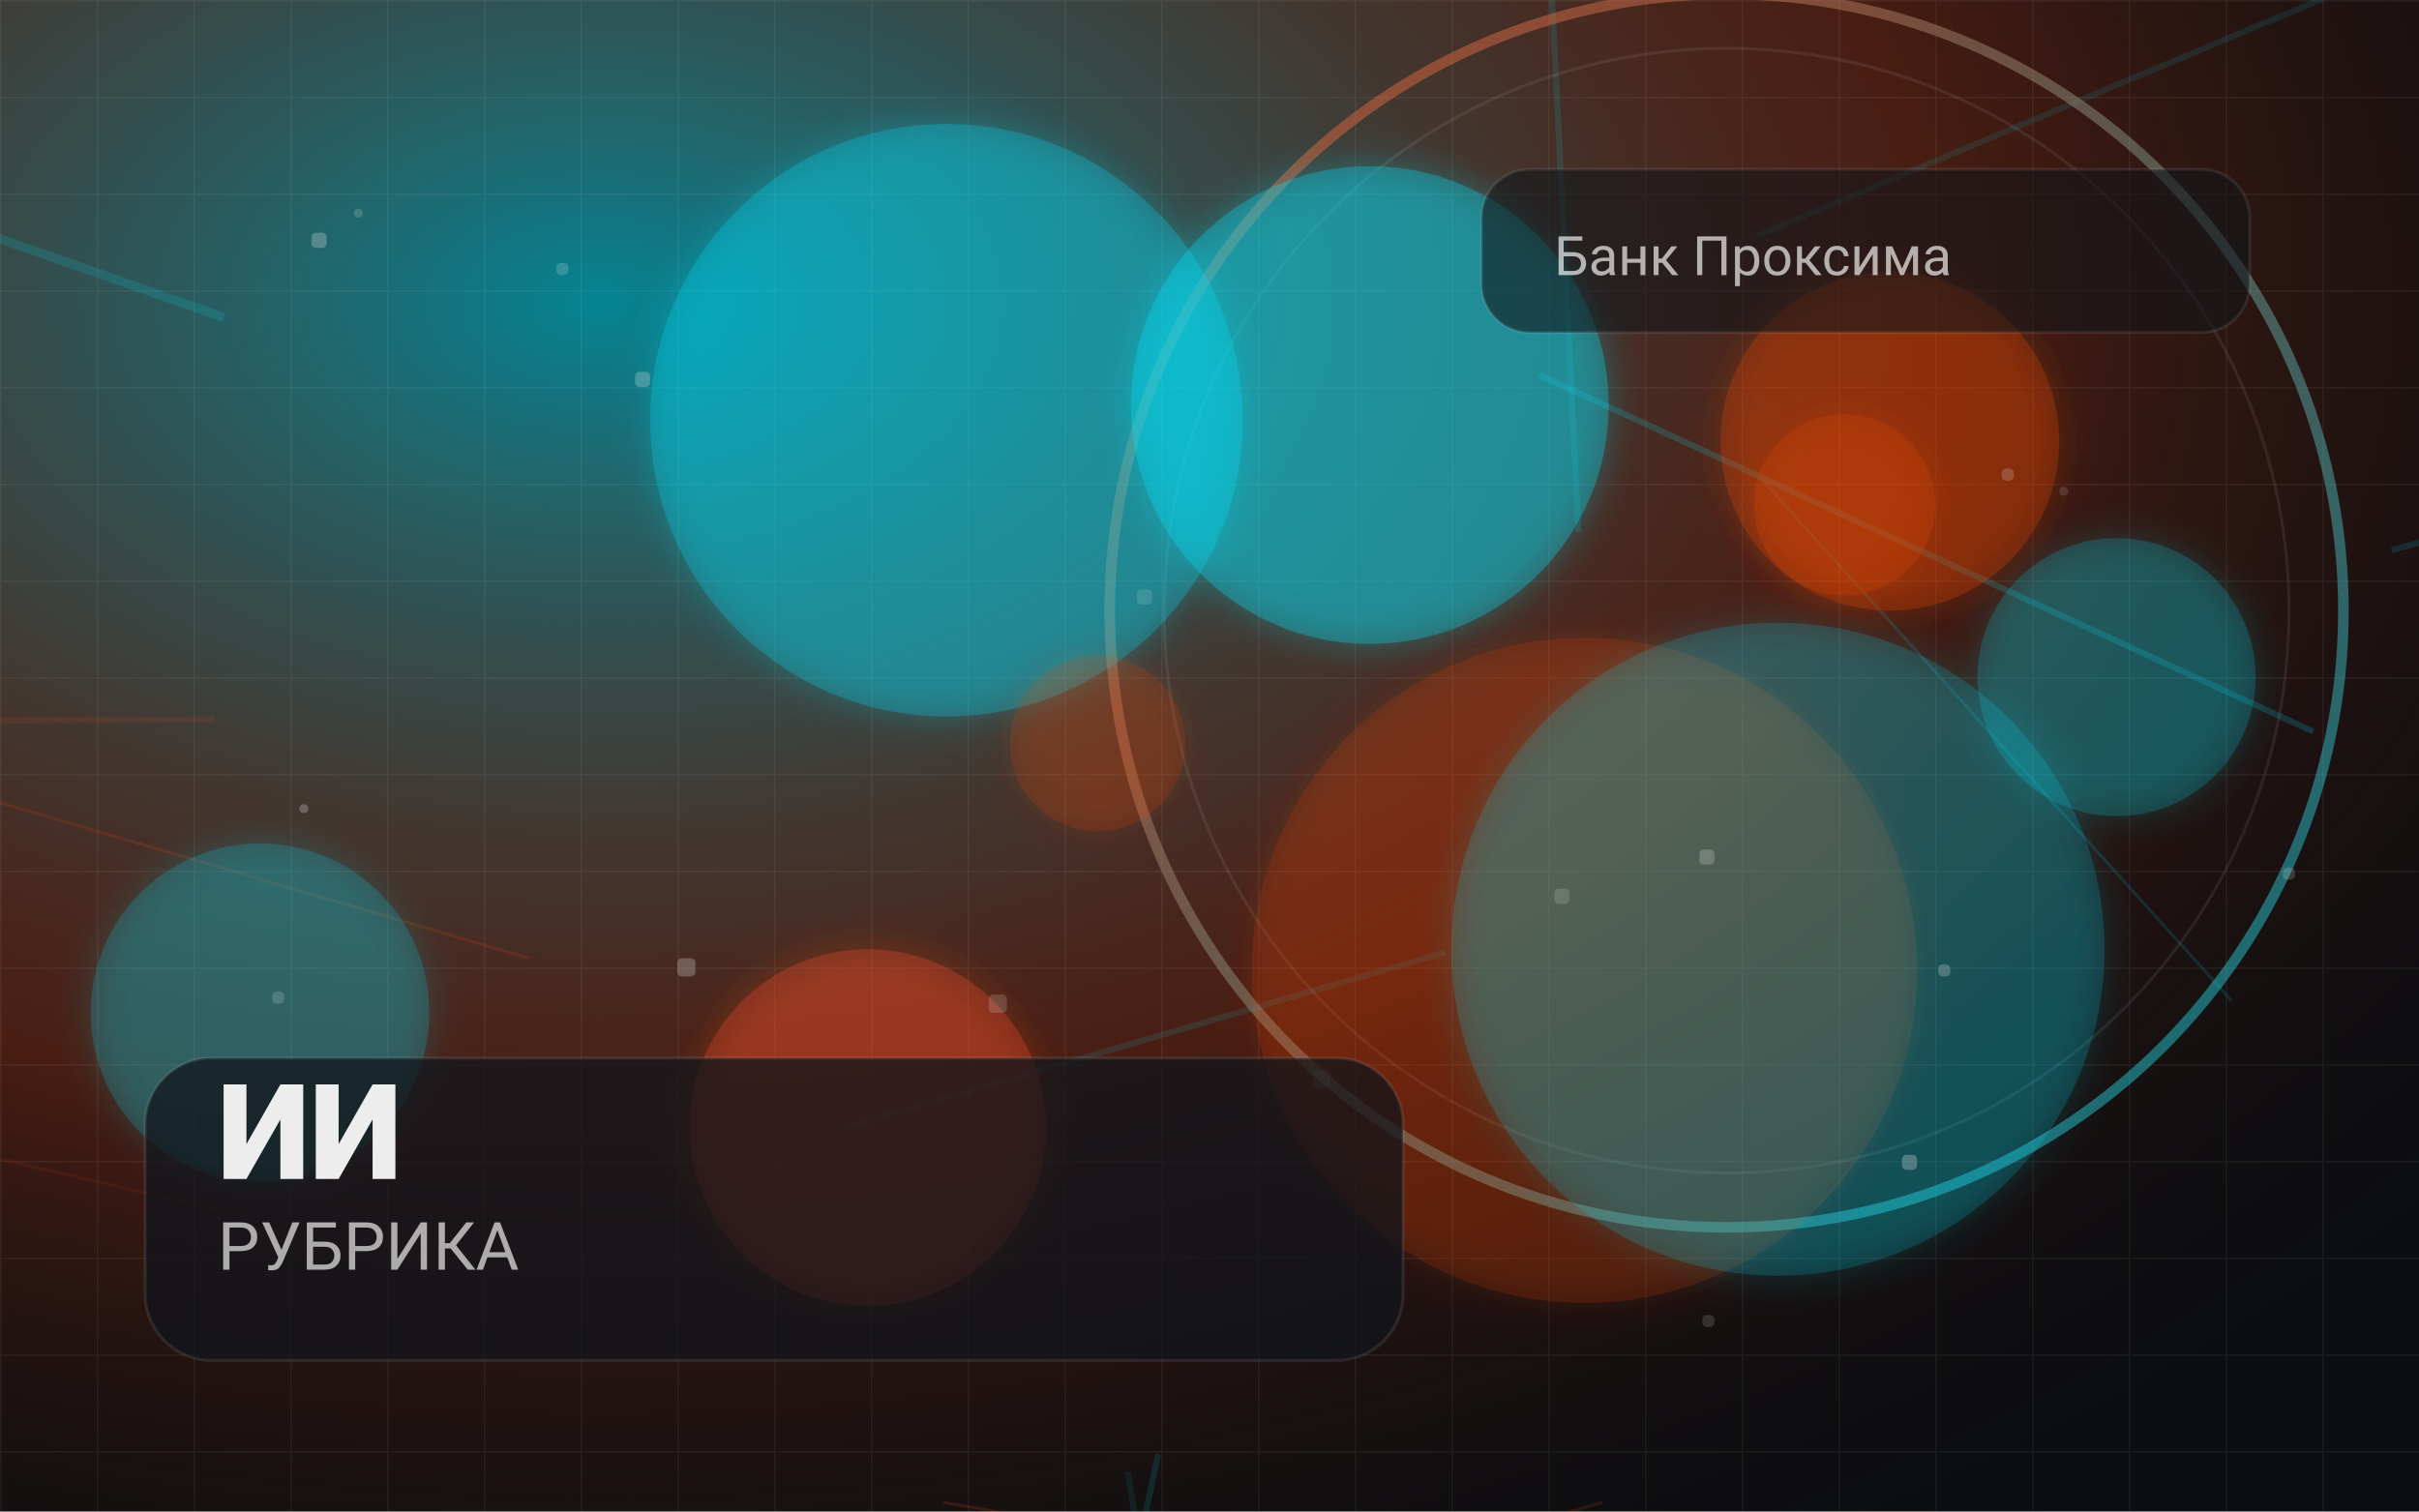
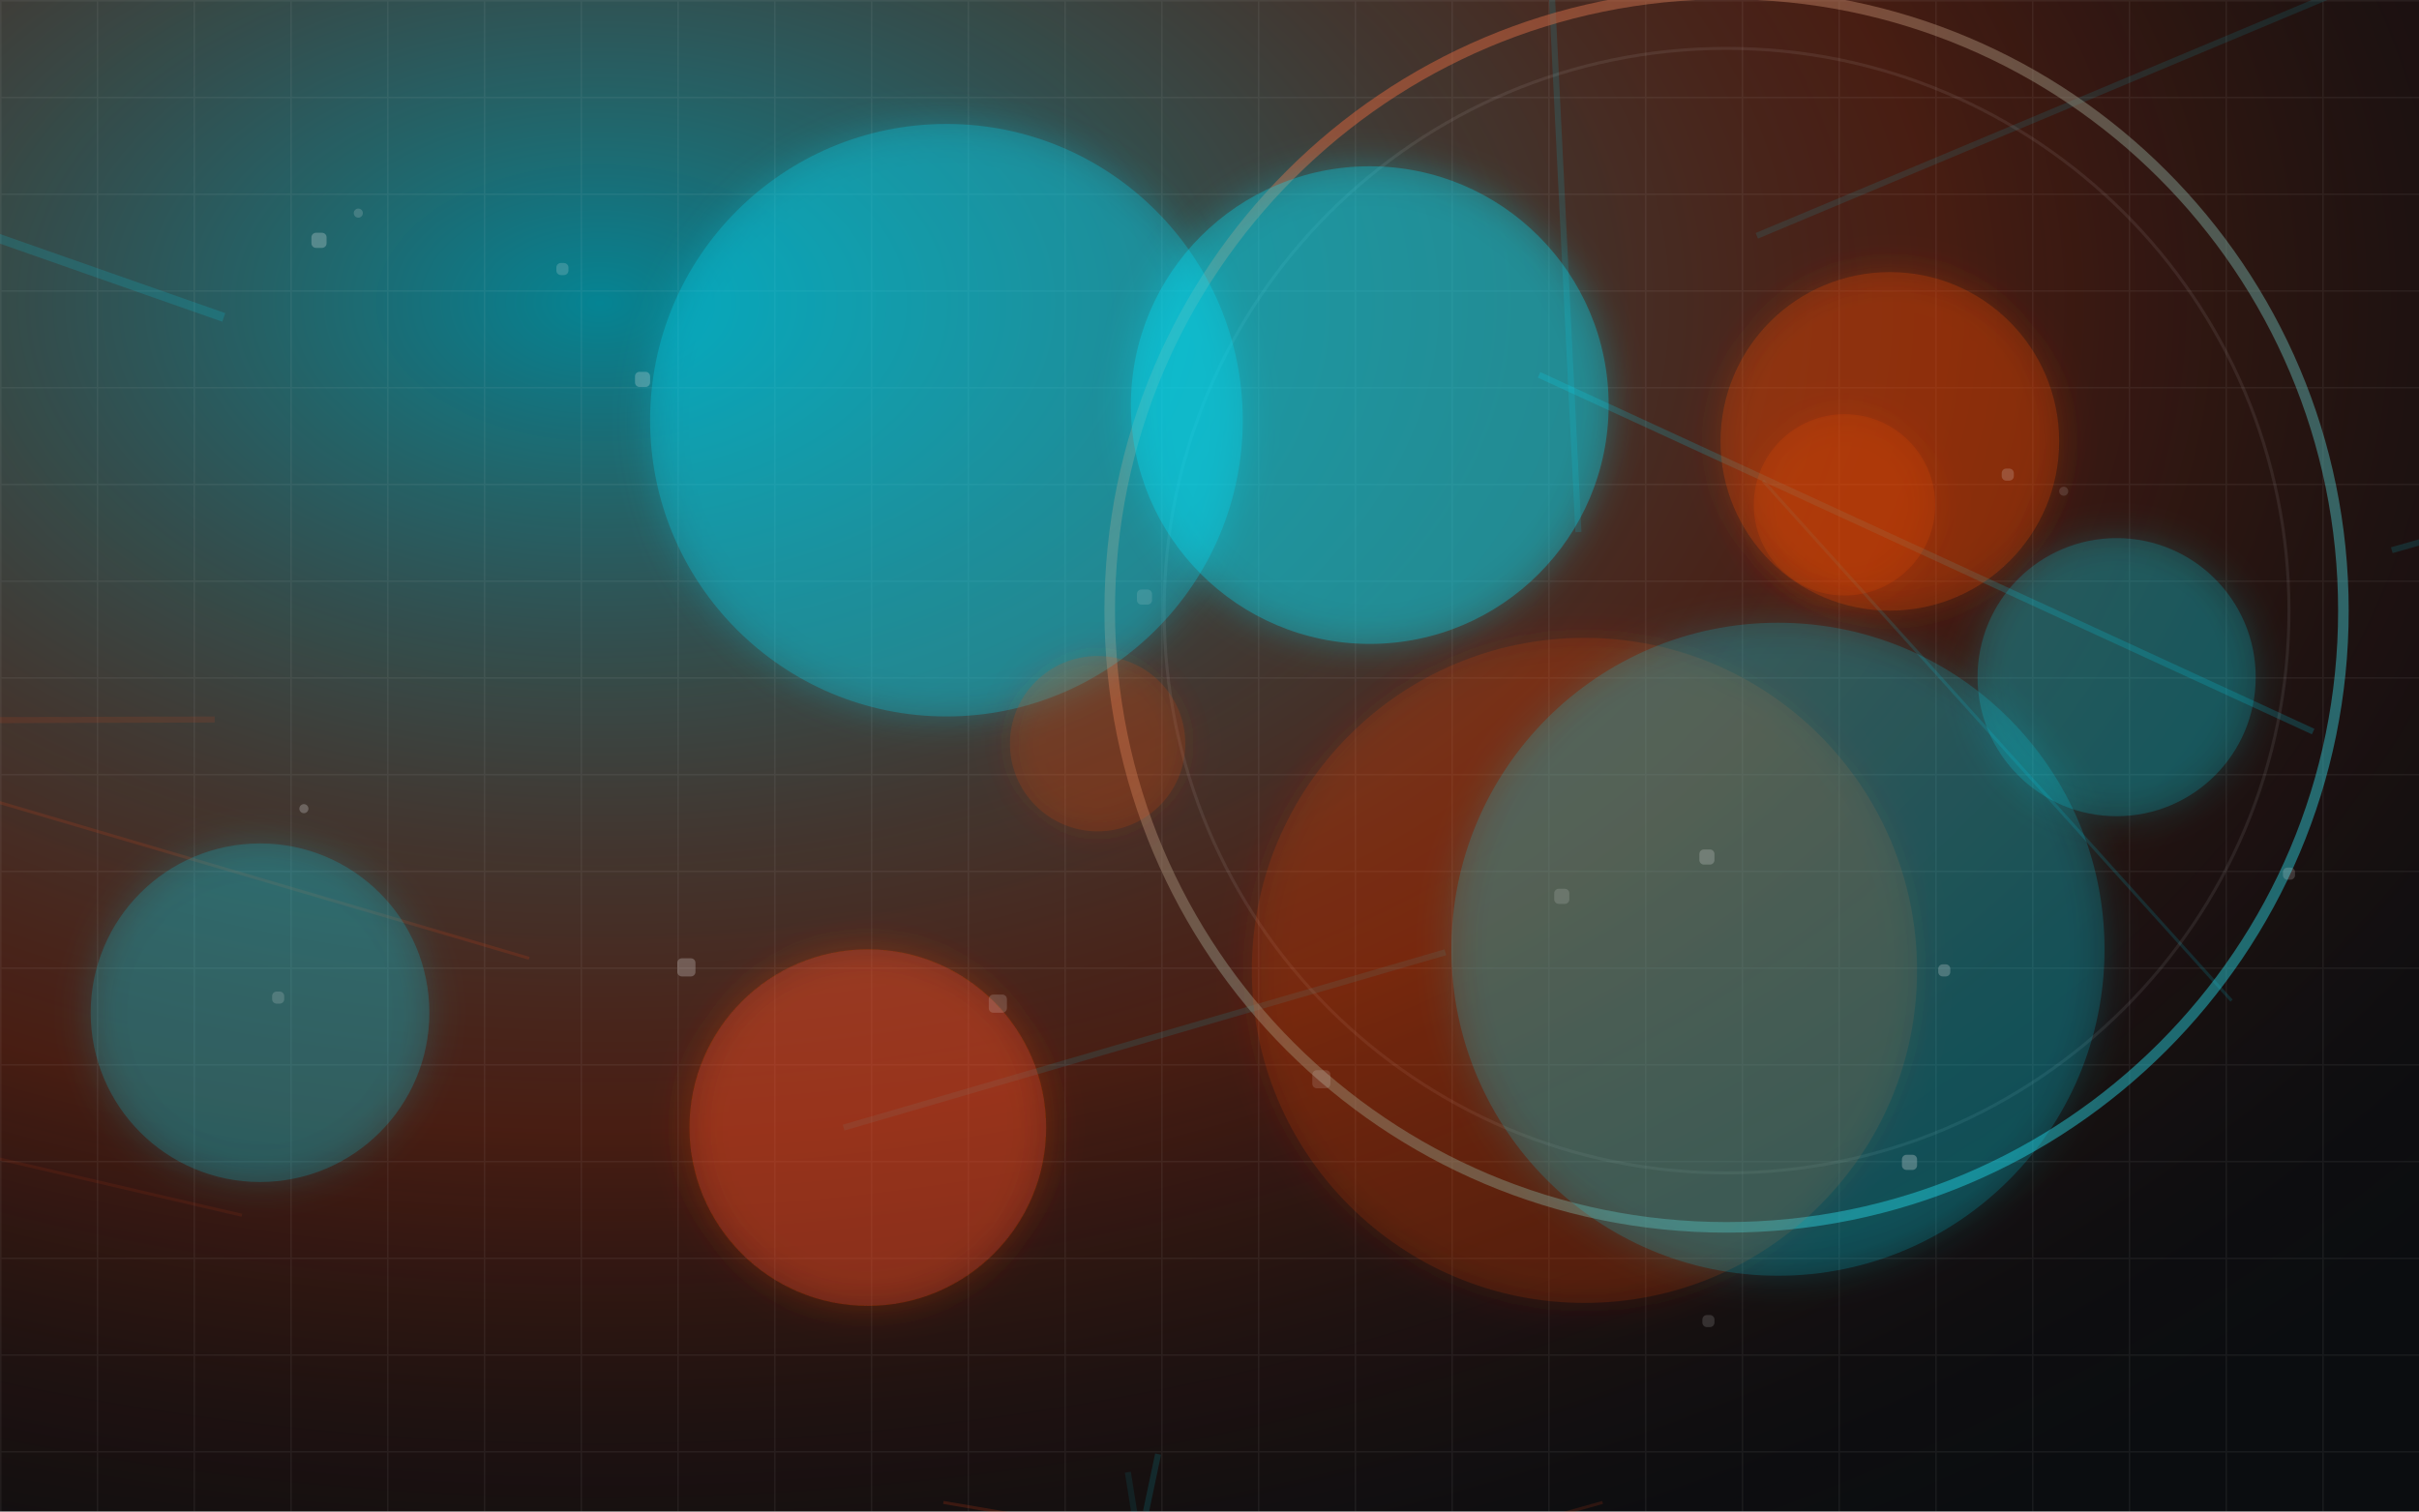
<svg xmlns="http://www.w3.org/2000/svg" width="800" height="500" viewBox="0 0 800 500" fill="none">
  <defs>
    <linearGradient id="g1" x1="0" y1="0" x2="1" y2="1">
      <stop offset="0" stop-color="#FF4D1A" stop-opacity="0.95" />
      <stop offset="1" stop-color="#00E5FF" stop-opacity="0.85" />
    </linearGradient>
    <radialGradient id="g2" cx="0.25" cy="0.2" r="1">
      <stop offset="0" stop-color="#00E5FF" stop-opacity="0.55" />
      <stop offset="0.55" stop-color="#FF4D1A" stop-opacity="0.25" />
      <stop offset="1" stop-color="#0B0D10" stop-opacity="0" />
    </radialGradient>
    <pattern id="grid" width="32" height="32" patternUnits="userSpaceOnUse">
      <path d="M 32 0 L 0 0 0 32" stroke="#EDEDED" stroke-opacity="0.06" stroke-width="1" />
    </pattern>
    <filter id="glow" x="-50%" y="-50%" width="200%" height="200%">
      <feGaussianBlur stdDeviation="6" result="b" />
      <feMerge>
        <feMergeNode in="b" />
        <feMergeNode in="SourceGraphic" />
      </feMerge>
    </filter>
  </defs>
  <rect width="800" height="500" fill="#0B0D10" />
  <rect width="800" height="500" fill="url(#g2)" />
  <rect width="800" height="500" fill="url(#grid)" />
  <path d="M312 497 L605 547" stroke="#FF4D1A" stroke-opacity="0.166" stroke-width="1" />
  <path d="M74 105 L-242 -6" stroke="#00E5FF" stroke-opacity="0.147" stroke-width="3" />
  <path d="M373 487 L390 594" stroke="#00E5FF" stroke-opacity="0.08" stroke-width="2" />
  <path d="M530 497 L220 584" stroke="#FF4D1A" stroke-opacity="0.135" stroke-width="1" />
  <path d="M738 331 L583 159" stroke="#00E5FF" stroke-opacity="0.13" stroke-width="1" />
  <path d="M791 182 L1112 91" stroke="#00E5FF" stroke-opacity="0.127" stroke-width="2" />
  <path d="M71 238 L-264 239" stroke="#FF4D1A" stroke-opacity="0.11" stroke-width="2" />
  <path d="M383 481 L379 500" stroke="#00E5FF" stroke-opacity="0.118" stroke-width="2" />
  <path d="M581 78 L884 -49" stroke="#00E5FF" stroke-opacity="0.103" stroke-width="2" />
  <path d="M175 317 L-165 217" stroke="#FF4D1A" stroke-opacity="0.134" stroke-width="1" />
  <path d="M279 373 L478 315" stroke="#00E5FF" stroke-opacity="0.106" stroke-width="2" />
  <path d="M522 176 L511 -47" stroke="#00E5FF" stroke-opacity="0.126" stroke-width="2" />
  <path d="M80 402 L-256 324" stroke="#FF4D1A" stroke-opacity="0.087" stroke-width="1" />
  <path d="M509 124 L765 242" stroke="#00E5FF" stroke-opacity="0.172" stroke-width="2" />
  <circle cx="571" cy="202" r="204" stroke="url(#g1)" stroke-width="3.5" stroke-opacity="0.55" />
  <circle cx="571" cy="202" r="186" stroke="#EDEDED" stroke-width="1" stroke-opacity="0.08" />
  <circle cx="524" cy="321" r="110" fill="#FF4D1A" fill-opacity="0.138" filter="url(#glow)" />
  <circle cx="588" cy="314" r="108" fill="#00E5FF" fill-opacity="0.161" filter="url(#glow)" />
  <circle cx="610" cy="167" r="30" fill="#FF4D1A" fill-opacity="0.155" filter="url(#glow)" />
  <circle cx="313" cy="139" r="98" fill="#00E5FF" fill-opacity="0.243" filter="url(#glow)" />
  <circle cx="287" cy="373" r="59" fill="#FF4D1A" fill-opacity="0.251" filter="url(#glow)" />
  <circle cx="86" cy="335" r="56" fill="#00E5FF" fill-opacity="0.178" filter="url(#glow)" />
  <circle cx="363" cy="246" r="29" fill="#FF4D1A" fill-opacity="0.139" filter="url(#glow)" />
  <circle cx="700" cy="224" r="46" fill="#00E5FF" fill-opacity="0.175" filter="url(#glow)" />
  <circle cx="625" cy="146" r="56" fill="#FF4D1A" fill-opacity="0.217" filter="url(#glow)" />
  <circle cx="453" cy="134" r="79" fill="#00E5FF" fill-opacity="0.292" filter="url(#glow)" />
  <rect x="514" y="294" width="5" height="5" rx="1.5" fill="#EDEDED" fill-opacity="0.158" />
  <rect x="434" y="354" width="6" height="6" rx="1.5" fill="#EDEDED" fill-opacity="0.139" />
  <rect x="563" y="435" width="4" height="4" rx="1.5" fill="#EDEDED" fill-opacity="0.148" />
  <rect x="90" y="328" width="4" height="4" rx="1.5" fill="#EDEDED" fill-opacity="0.18" />
  <rect x="184" y="87" width="4" height="4" rx="1.5" fill="#EDEDED" fill-opacity="0.187" />
  <rect x="376" y="195" width="5" height="5" rx="1.5" fill="#EDEDED" fill-opacity="0.131" />
  <rect x="641" y="319" width="4" height="4" rx="1.5" fill="#EDEDED" fill-opacity="0.242" />
  <rect x="662" y="155" width="4" height="4" rx="1.5" fill="#EDEDED" fill-opacity="0.197" />
  <rect x="117" y="69" width="3" height="3" rx="1.5" fill="#EDEDED" fill-opacity="0.18" />
  <rect x="755" y="287" width="4" height="4" rx="1.5" fill="#EDEDED" fill-opacity="0.183" />
  <rect x="681" y="161" width="3" height="3" rx="1.5" fill="#EDEDED" fill-opacity="0.133" />
  <rect x="210" y="123" width="5" height="5" rx="1.5" fill="#EDEDED" fill-opacity="0.244" />
  <rect x="562" y="281" width="5" height="5" rx="1.5" fill="#EDEDED" fill-opacity="0.222" />
  <rect x="224" y="317" width="6" height="6" rx="1.5" fill="#EDEDED" fill-opacity="0.259" />
  <rect x="629" y="382" width="5" height="5" rx="1.5" fill="#EDEDED" fill-opacity="0.278" />
  <rect x="103" y="77" width="5" height="5" rx="1.5" fill="#EDEDED" fill-opacity="0.261" />
  <rect x="99" y="266" width="3" height="3" rx="1.5" fill="#EDEDED" fill-opacity="0.251" />
  <rect x="327" y="329" width="6" height="6" rx="1.5" fill="#EDEDED" fill-opacity="0.173" />
-   <g opacity="0.9">
-     <rect x="490" y="56" width="254" height="54" rx="16" fill="#11151B" fill-opacity="0.65" stroke="#EDEDED" stroke-opacity="0.10" />
-     <text x="514" y="91" fill="#EDEDED" fill-opacity="0.78" font-size="18" font-family="ui-sans-serif, system-ui, -apple-system, Segoe UI, Roboto, Arial">Банк Проксима</text>
-   </g>
-   <g>
-     <rect x="48" y="350" width="416" height="100" rx="22" fill="#11151B" fill-opacity="0.75" stroke="#EDEDED" stroke-opacity="0.10" />
-     <text x="72" y="390" fill="#EDEDED" font-size="44" font-family="ui-sans-serif, system-ui, -apple-system, Segoe UI, Roboto, Arial" font-weight="800">ИИ</text>
-     <text x="72" y="420" fill="#EDEDED" fill-opacity="0.70" font-size="22" font-family="ui-sans-serif, system-ui, -apple-system, Segoe UI, Roboto, Arial">РУБРИКА</text>
-   </g>
</svg>
